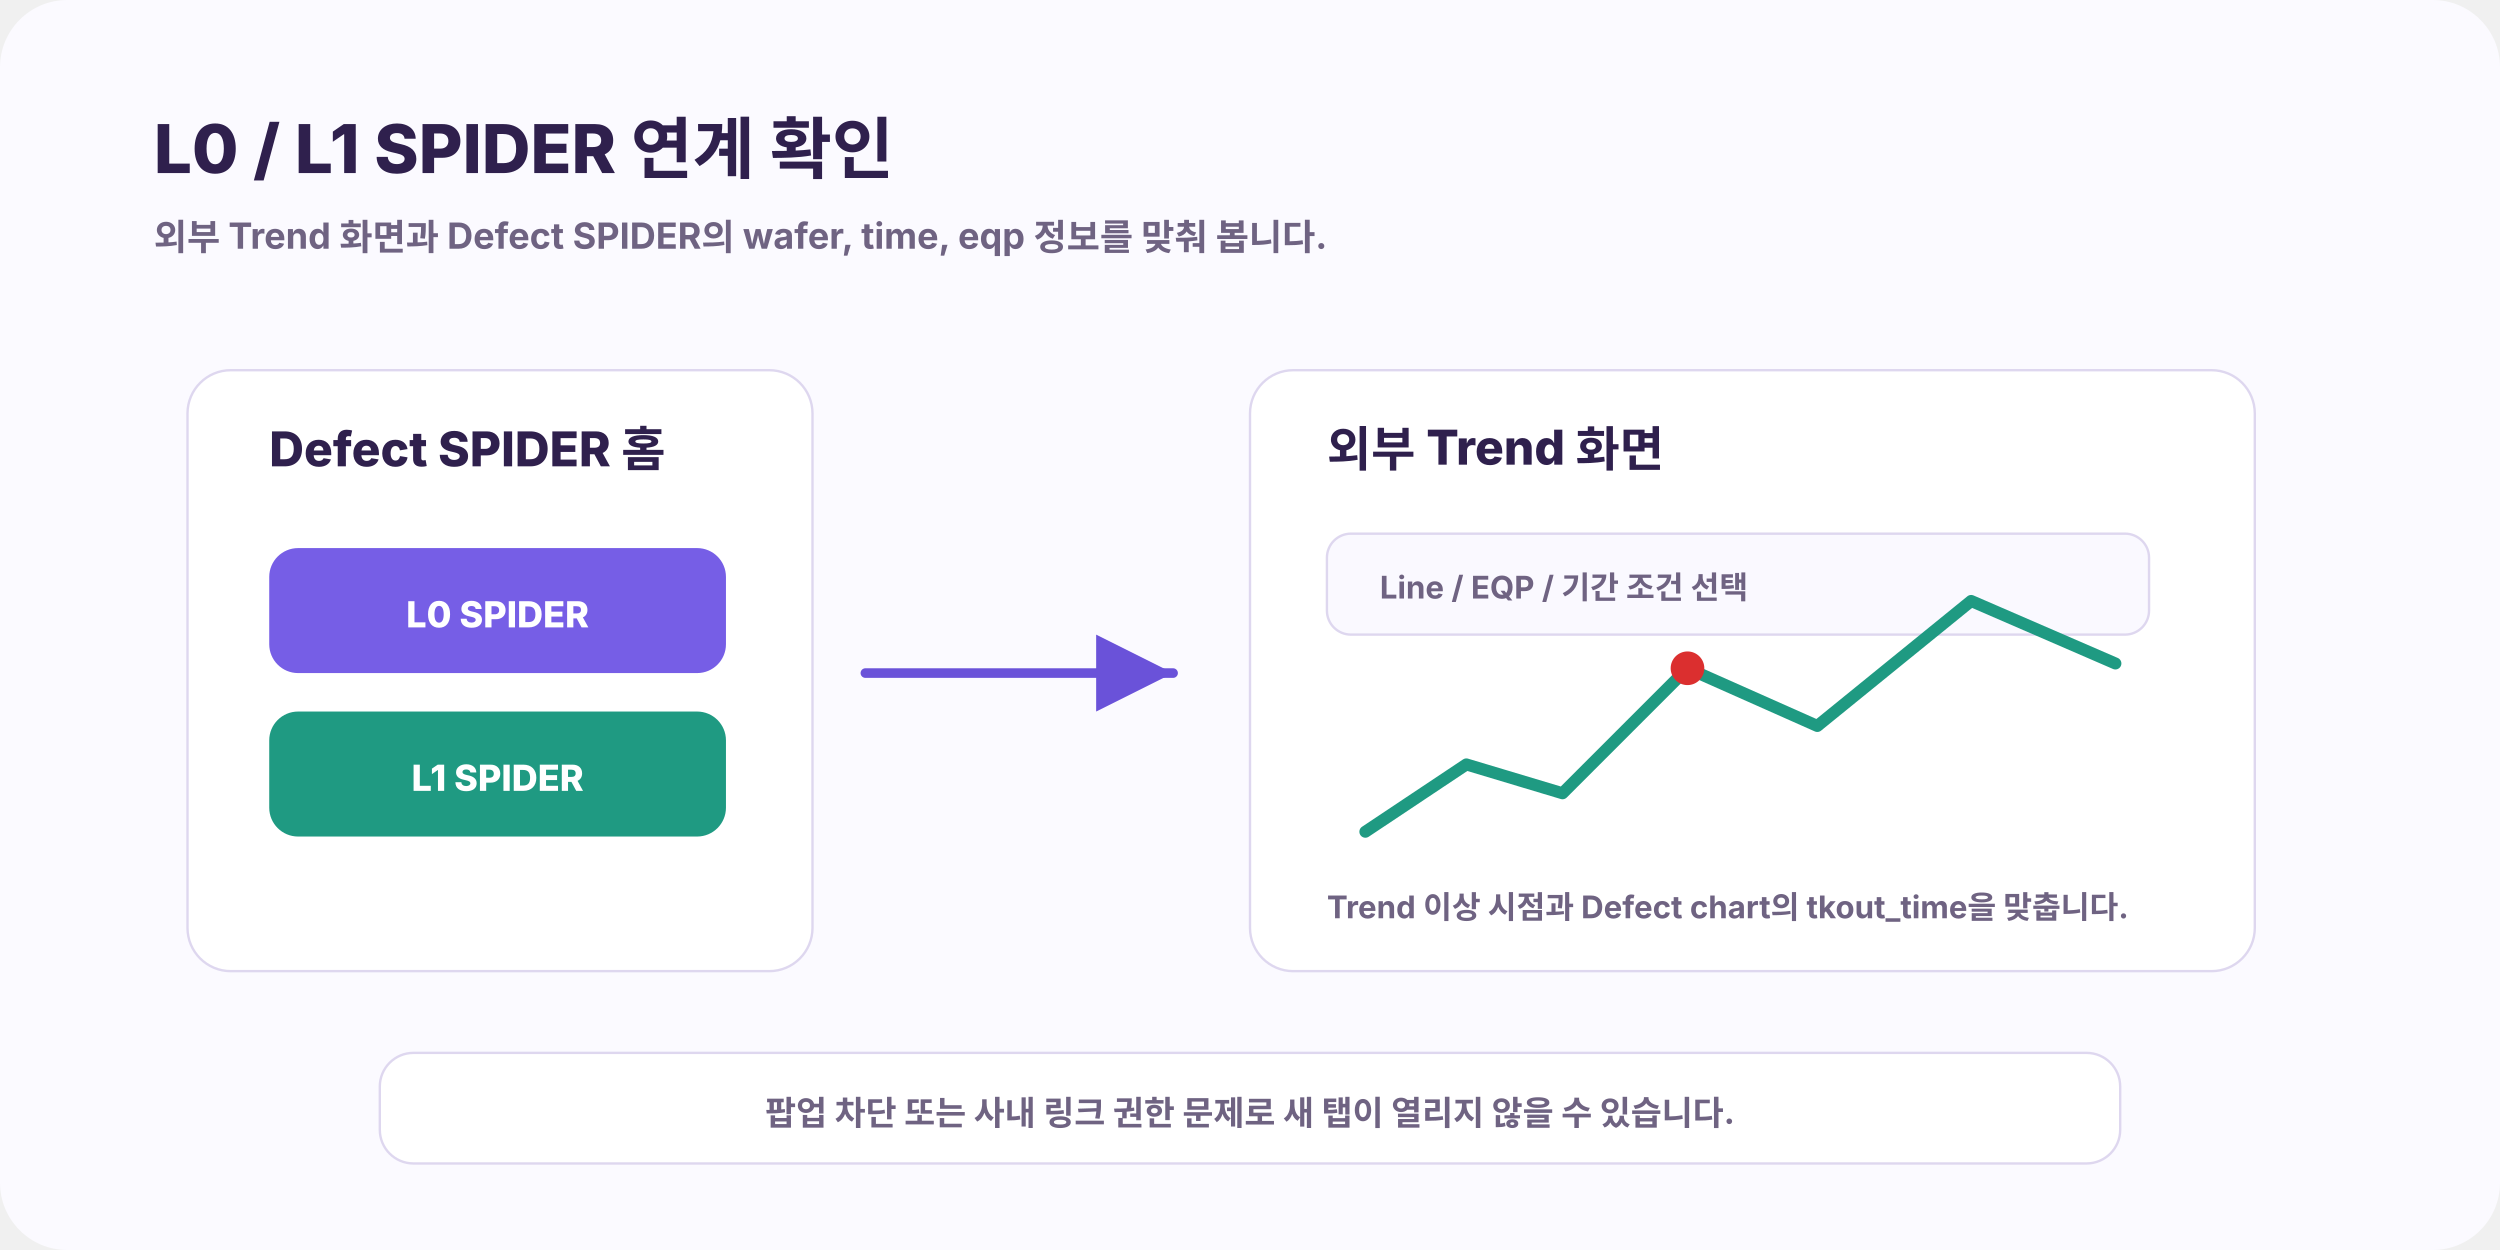
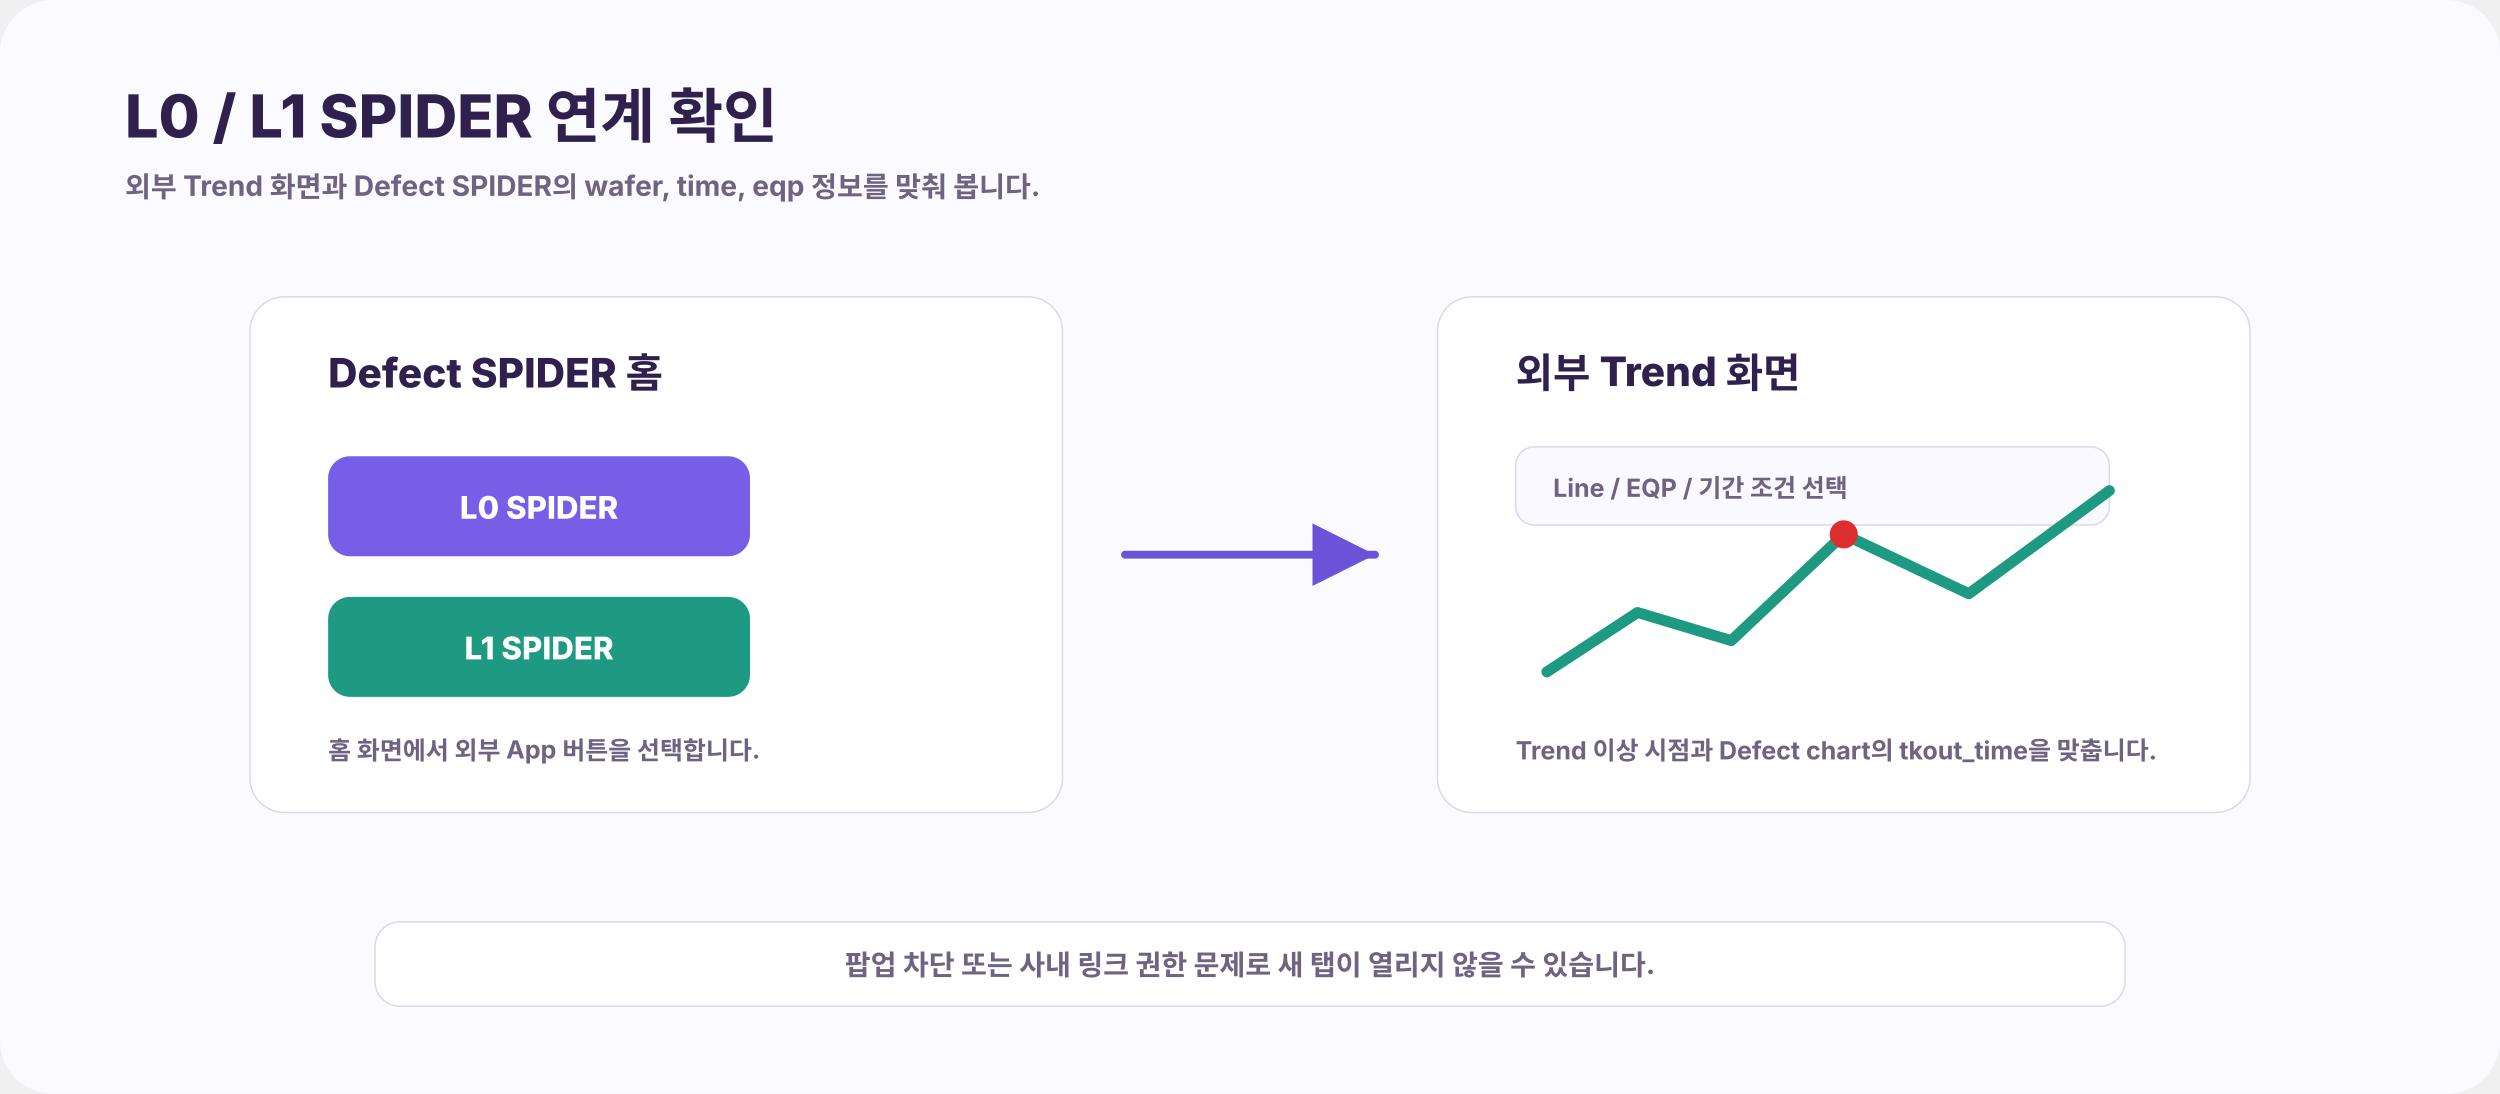
- <svg xmlns="http://www.w3.org/2000/svg" width="1040" height="520" viewBox="0 0 1040 520" role="img" aria-labelledby="title desc">
+ <svg xmlns="http://www.w3.org/2000/svg" width="1600" height="700" viewBox="0 0 1600 700" role="img" aria-labelledby="title desc">
  <defs>
    <marker id="arrow" markerWidth="12" markerHeight="12" refX="10" refY="6" orient="auto">
      <path d="M2 2l8 4-8 4z" fill="#6a52d9" />
    </marker>
+     <style>
+       text{font-family:Pretendard,Inter,Arial,sans-serif}
+       .h1{fill:#2f204d;font-size:38px;font-weight:800}
+       .h2{fill:#2f204d;font-size:26px;font-weight:800}
+       .body{fill:#6f6382;font-size:18px;font-weight:650}
+       .small{fill:#6f6382;font-size:16px;font-weight:700}
+     </style>
  </defs>
-   <rect width="1040" height="520" rx="28" fill="#fbfaff" />
-   <text x="64" y="72" fill="#2f204d" font-family="Pretendard, Inter, Arial, sans-serif" font-size="28" font-weight="800">L0 / L1 SPIDER 연계 확인</text>
-   <text x="64" y="104" fill="#6f6382" font-family="Pretendard, Inter, Arial, sans-serif" font-size="15" font-weight="650">외부 Trend 화면과 Defect SPIDER의 wafer, time, eqp 정보를 맞춰 봅니다.</text>
-   <rect x="78" y="154" width="260" height="250" rx="18" fill="#ffffff" stroke="#ded7ef" />
-   <text x="112" y="194" fill="#2f204d" font-family="Pretendard, Inter, Arial, sans-serif" font-size="20" font-weight="800">Defect SPIDER 홈</text>
-   <rect x="112" y="228" width="190" height="52" rx="12" fill="#765ee6" />
-   <text x="207" y="261" text-anchor="middle" fill="#ffffff" font-family="Pretendard, Inter, Arial, sans-serif" font-size="15" font-weight="800">L0 SPIDER</text>
-   <rect x="112" y="296" width="190" height="52" rx="12" fill="#1f9a82" />
-   <text x="207" y="329" text-anchor="middle" fill="#ffffff" font-family="Pretendard, Inter, Arial, sans-serif" font-size="15" font-weight="800">L1 SPIDER</text>
-   <path d="M360 280h128" stroke="#6a52d9" stroke-width="4" marker-end="url(#arrow)" stroke-linecap="round" />
-   <rect x="520" y="154" width="418" height="250" rx="18" fill="#ffffff" stroke="#ded7ef" />
-   <text x="552" y="194" fill="#2f204d" font-family="Pretendard, Inter, Arial, sans-serif" font-size="20" font-weight="800">외부 Trend 화면</text>
-   <rect x="552" y="222" width="342" height="42" rx="10" fill="#faf9ff" stroke="#ded7ef" />
-   <text x="574" y="249" fill="#6f6382" font-family="Pretendard, Inter, Arial, sans-serif" font-size="13" font-weight="700">Line / EQP / 기간 조건 선택</text>
-   <polyline points="568,346 610,318 650,330 702,278 756,302 820,250 880,276" fill="none" stroke="#1f9a82" stroke-width="5" stroke-linecap="round" stroke-linejoin="round" />
-   <circle cx="702" cy="278" r="7" fill="#db2f2f" />
-   <text x="552" y="382" fill="#6f6382" font-family="Pretendard, Inter, Arial, sans-serif" font-size="13" font-weight="650">Trend 이상 시점과 Defect chart의 tkout_time을 맞춥니다.</text>
-   <rect x="158" y="438" width="724" height="46" rx="14" fill="#ffffff" stroke="#ded7ef" />
-   <text x="520" y="468" text-anchor="middle" fill="#6f6382" font-family="Pretendard, Inter, Arial, sans-serif" font-size="14" font-weight="650">팝업 차단 또는 사내 링크 권한 문제로 새 탭이 열리지 않을 수 있습니다.</text>
+   <rect width="1600" height="700" rx="34" fill="#fbfaff" />
+   <text class="h1" x="80" y="88">L0 / L1 SPIDER 연계 확인</text>
+   <text class="body" x="80" y="126">외부 Trend 화면과 Defect SPIDER의 wafer, time, eqp 정보를 맞춰 봅니다.</text>
+   <rect x="160" y="190" width="520" height="330" rx="22" fill="#ffffff" stroke="#ded7ef" />
+   <text class="h2" x="210" y="248">Defect SPIDER 홈</text>
+   <rect x="210" y="292" width="270" height="64" rx="14" fill="#765ee6" />
+   <text x="345" y="332" text-anchor="middle" fill="#ffffff" font-family="Pretendard,Inter,Arial,sans-serif" font-size="20" font-weight="800">L0 SPIDER</text>
+   <rect x="210" y="382" width="270" height="64" rx="14" fill="#1f9a82" />
+   <text x="345" y="422" text-anchor="middle" fill="#ffffff" font-family="Pretendard,Inter,Arial,sans-serif" font-size="20" font-weight="800">L1 SPIDER</text>
+   <text class="small" x="210" y="486">홈 화면에서 외부 App 버튼을 선택합니다.</text>
+   <path d="M720 355h160" stroke="#6a52d9" stroke-width="5" stroke-linecap="round" marker-end="url(#arrow)" />
+   <rect x="920" y="190" width="520" height="330" rx="22" fill="#ffffff" stroke="#ded7ef" />
+   <text class="h2" x="970" y="248">외부 Trend 화면</text>
+   <rect x="970" y="286" width="380" height="50" rx="12" fill="#faf9ff" stroke="#ded7ef" />
+   <text class="small" x="994" y="318">Line / EQP / 기간 조건 선택</text>
+   <polyline points="990,430 1048,392 1108,410 1180,342 1260,380 1350,314" fill="none" stroke="#1f9a82" stroke-width="7" stroke-linecap="round" stroke-linejoin="round" />
+   <circle cx="1180" cy="342" r="9" fill="#db2f2f" />
+   <text class="small" x="970" y="486">Trend 이상 시점과 Defect chart의 tkout_time을 맞춥니다.</text>
+   <rect x="240" y="590" width="1120" height="54" rx="16" fill="#ffffff" stroke="#ded7ef" />
+   <text class="body" x="800" y="624" text-anchor="middle">팝업 차단 또는 사내 링크 권한 문제로 새 탭이 열리지 않을 수 있습니다.</text>
</svg>
